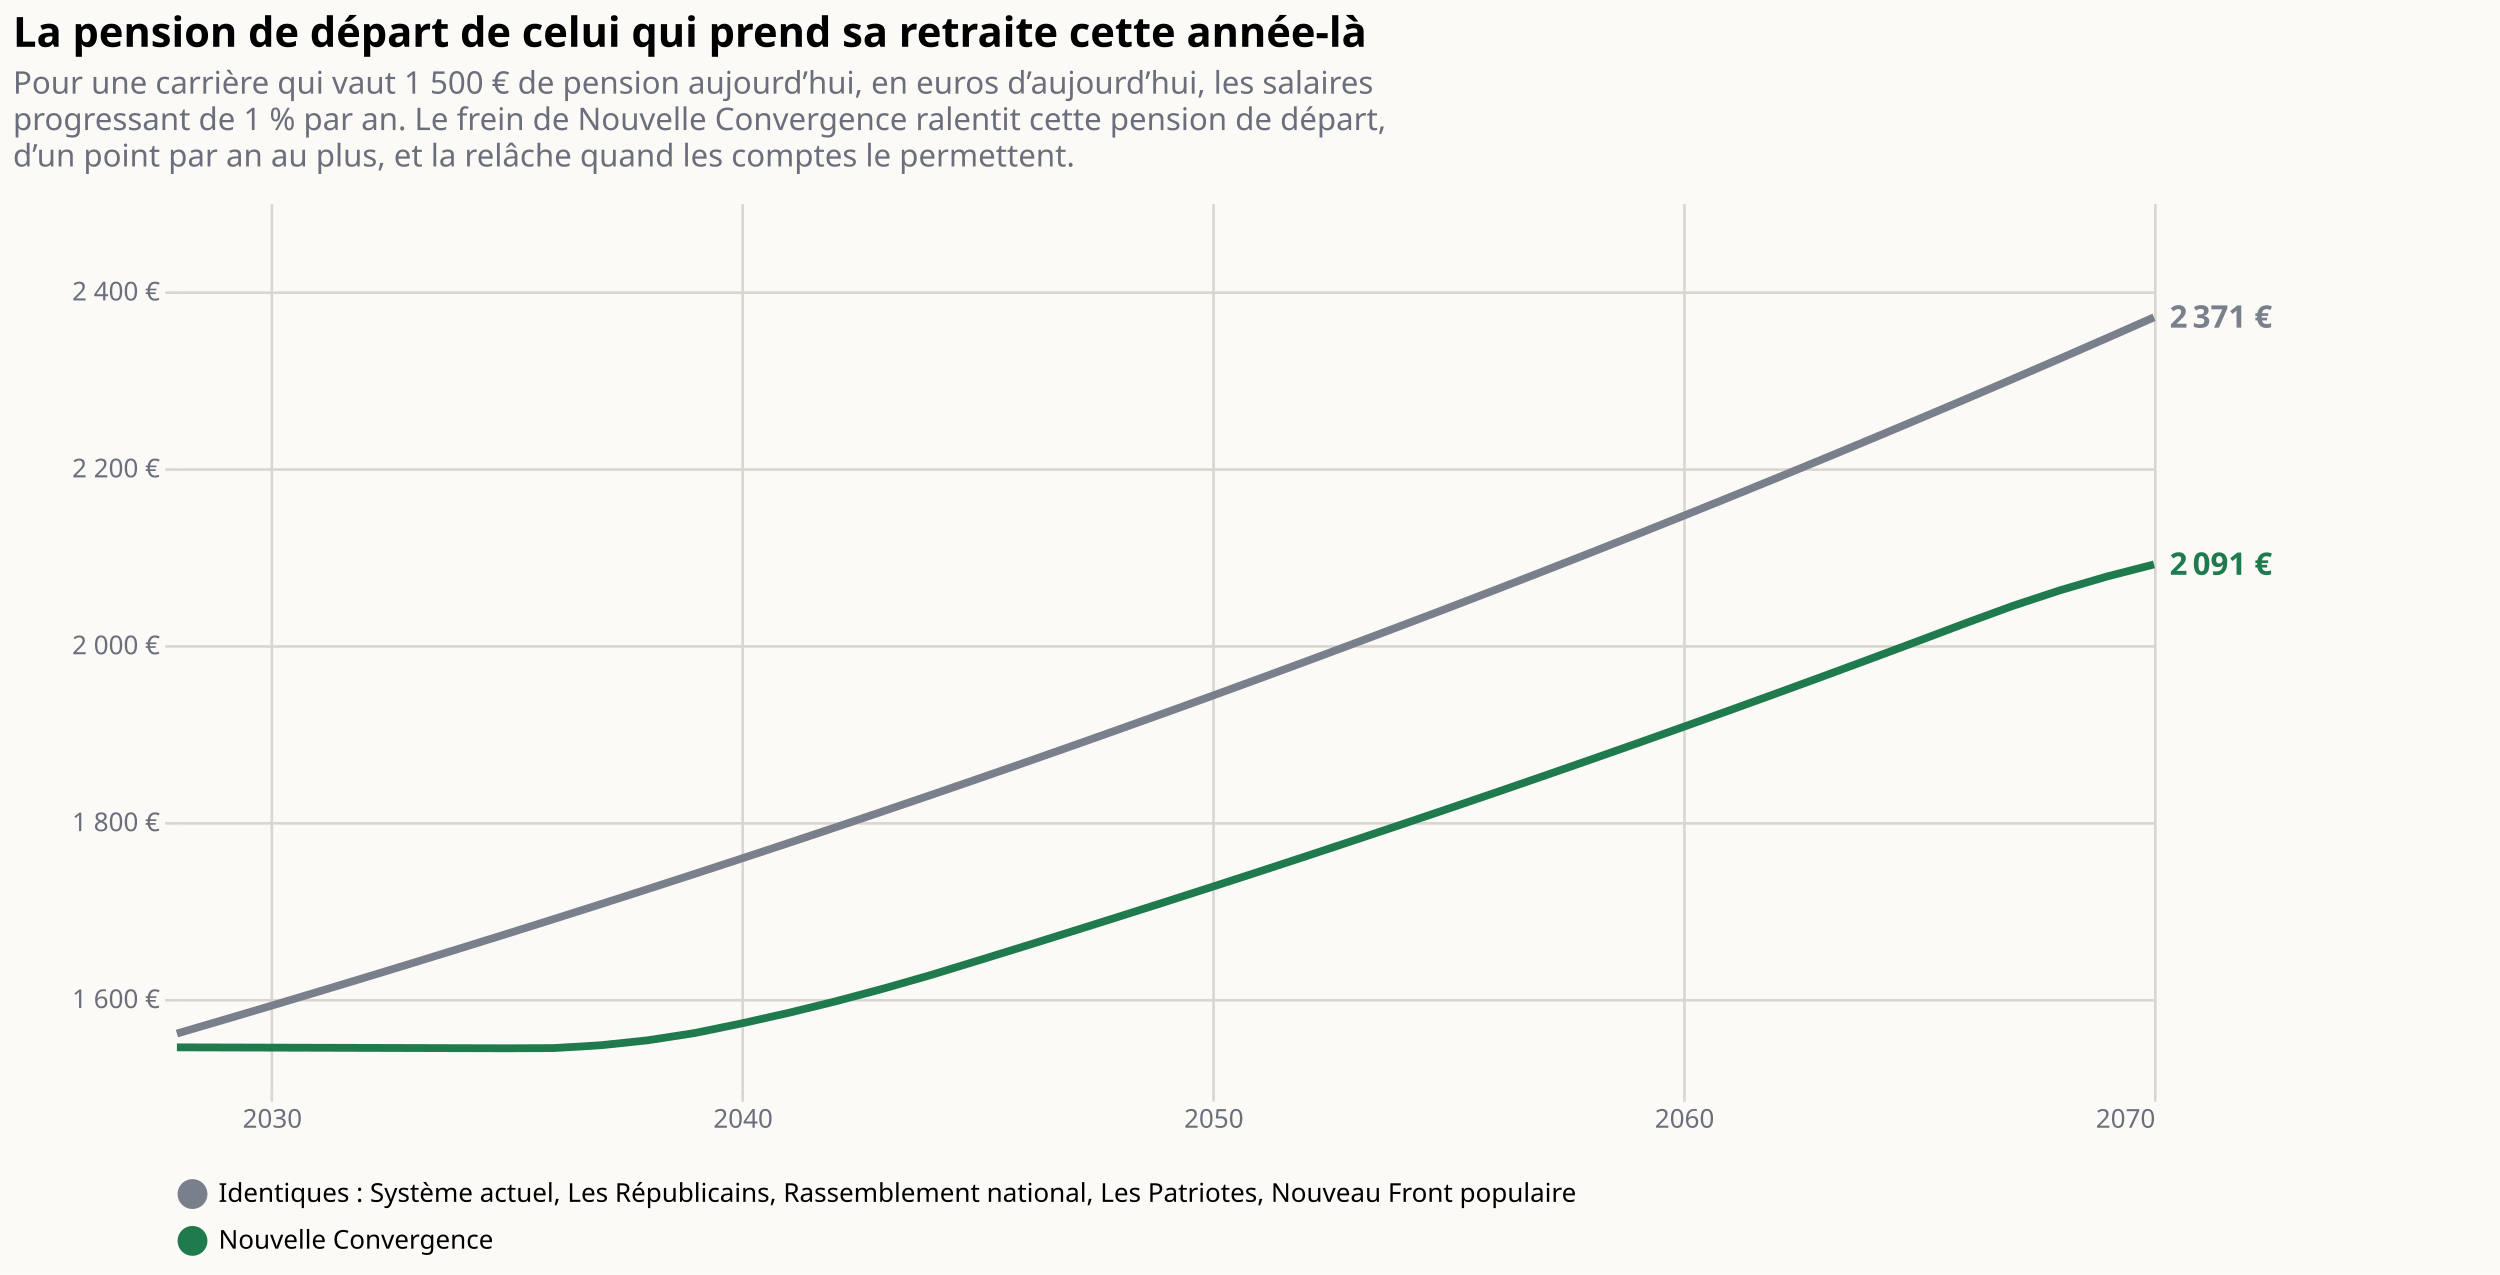
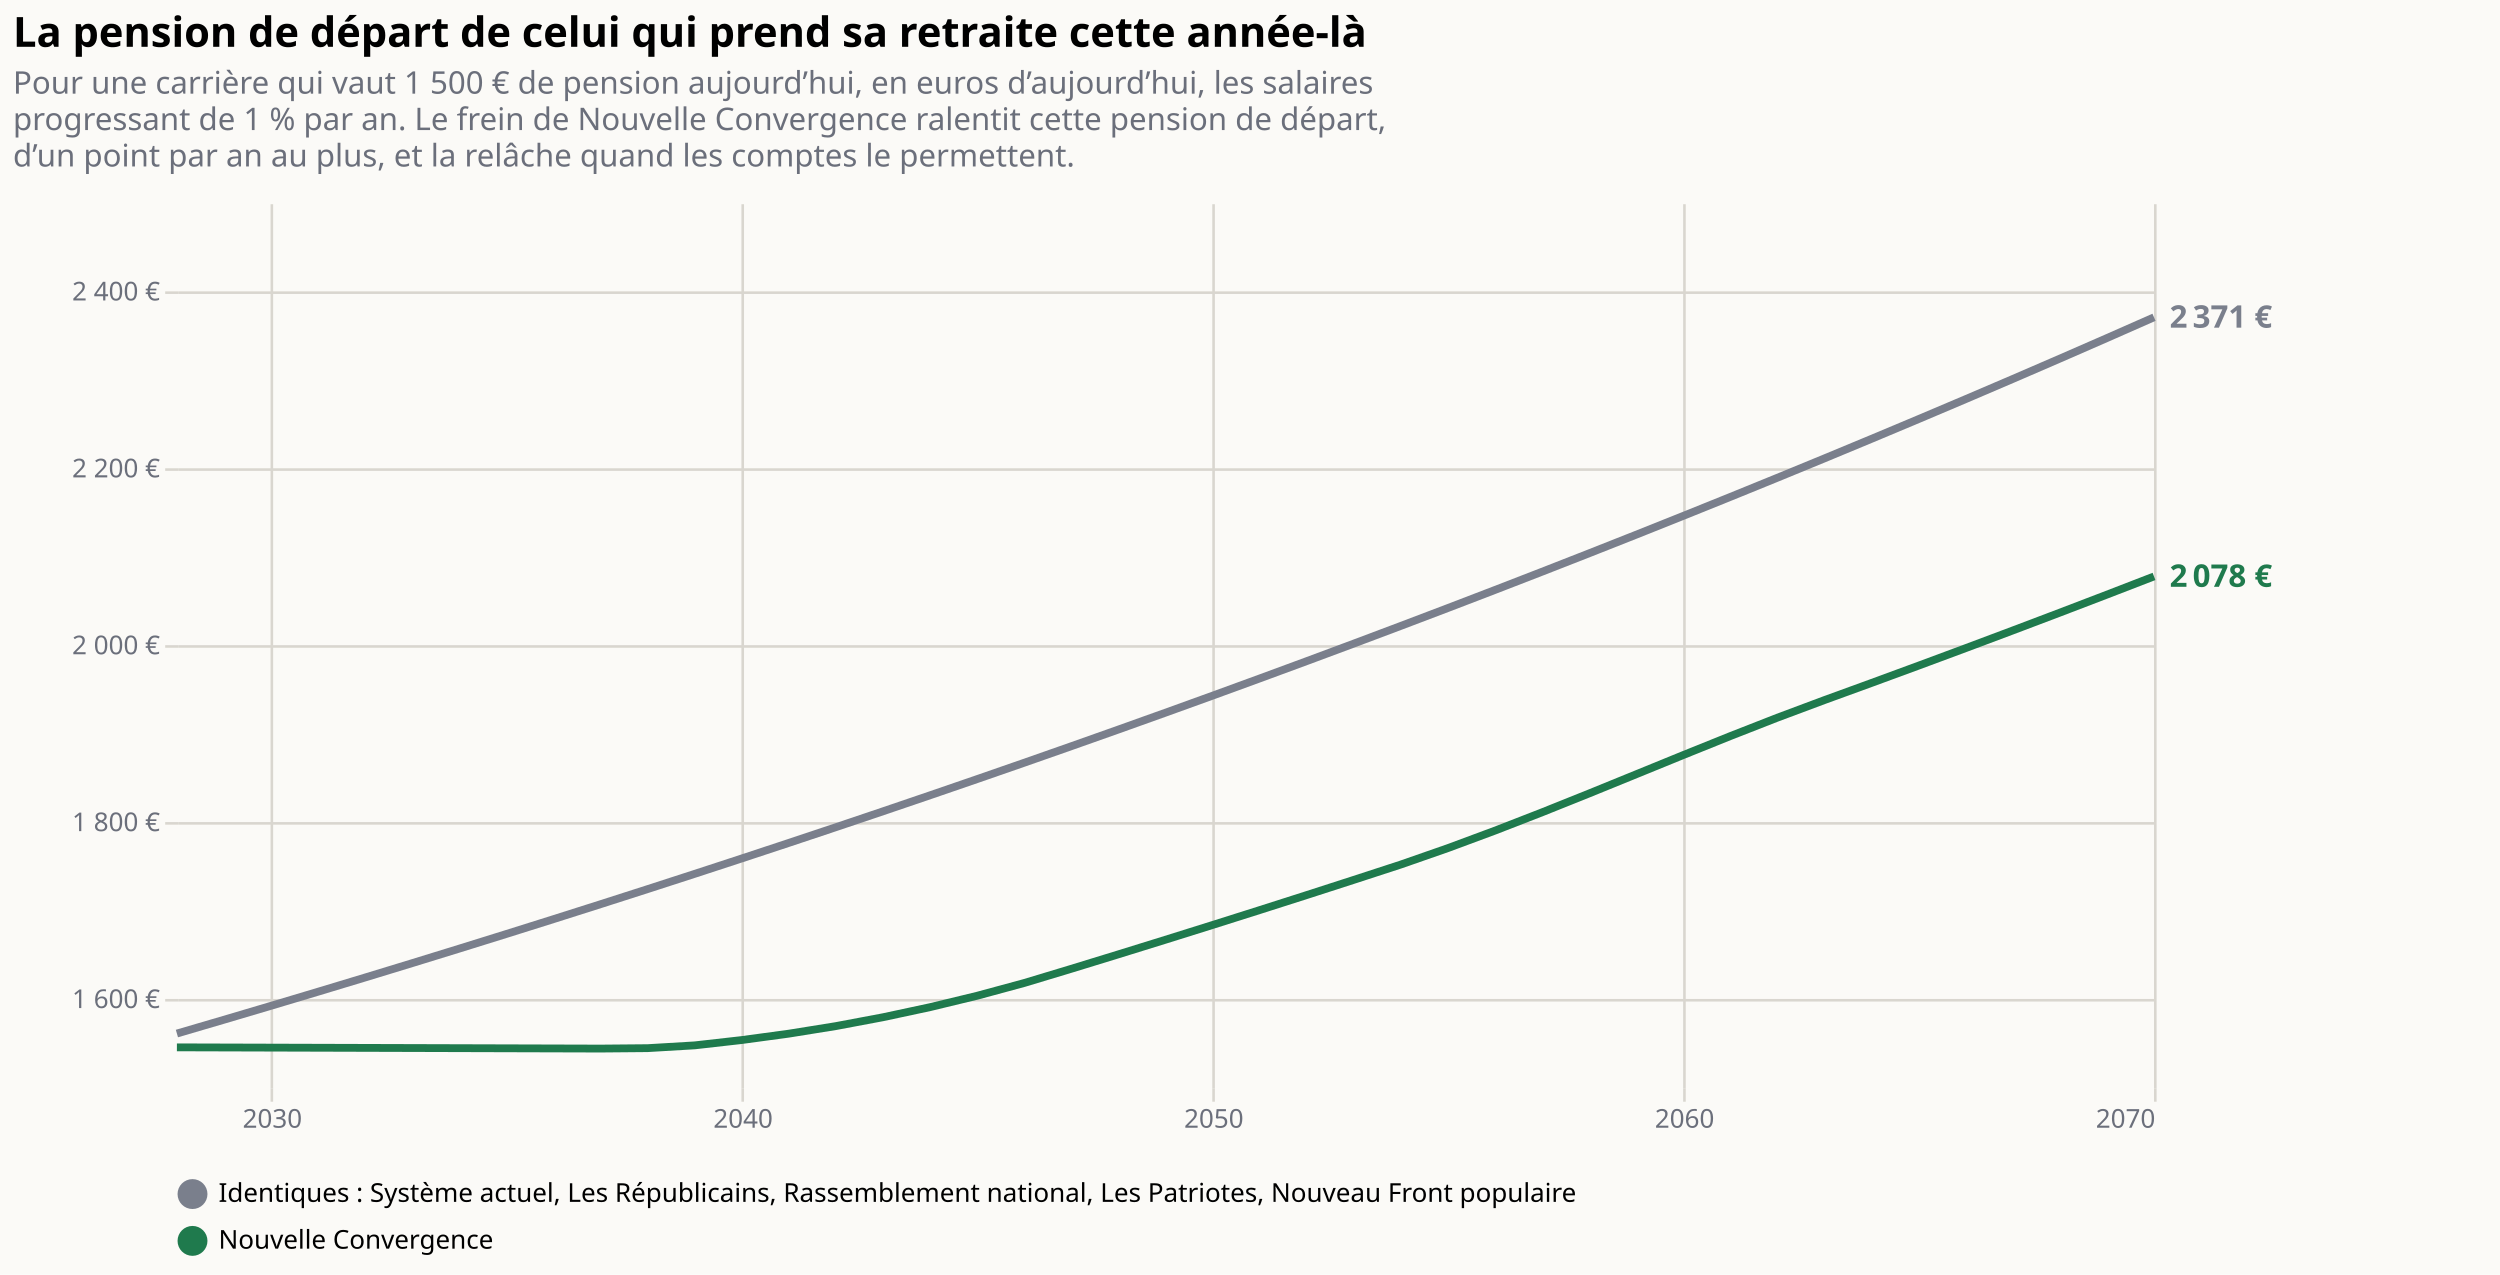
<svg xmlns="http://www.w3.org/2000/svg" version="1.1" class="marks" width="961" height="490" viewBox="0 0 961 490">
  <rect width="961" height="490" fill="#fbfaf7" />
  <g fill="none" stroke-miterlimit="4" transform="translate(68,78)">
    <g class="mark-group role-frame root" role="graphics-object" aria-roledescription="group mark container">
      <g transform="translate(0,0)">
        <path class="background" aria-hidden="true" d="M0,0h760v340h-760Z" />
        <g>
          <g class="mark-group role-axis" aria-hidden="true">
            <g transform="translate(0.5,340.5)">
              <path class="background" aria-hidden="true" d="M0,0h0v0h0Z" pointer-events="none" />
              <g>
                <g class="mark-rule role-axis-grid" pointer-events="none">
                  <line transform="translate(36,-340)" x2="0" y2="340" stroke="#d9d6cf" stroke-width="1" opacity="1" />
                  <line transform="translate(217,-340)" x2="0" y2="340" stroke="#d9d6cf" stroke-width="1" opacity="1" />
                  <line transform="translate(398,-340)" x2="0" y2="340" stroke="#d9d6cf" stroke-width="1" opacity="1" />
                  <line transform="translate(579,-340)" x2="0" y2="340" stroke="#d9d6cf" stroke-width="1" opacity="1" />
                  <line transform="translate(760,-340)" x2="0" y2="340" stroke="#d9d6cf" stroke-width="1" opacity="1" />
                </g>
              </g>
              <path class="foreground" aria-hidden="true" d="" pointer-events="none" display="none" />
            </g>
          </g>
          <g class="mark-group role-axis" aria-hidden="true">
            <g transform="translate(0.5,0.5)">
              <path class="background" aria-hidden="true" d="M0,0h0v0h0Z" pointer-events="none" />
              <g>
                <g class="mark-rule role-axis-grid" pointer-events="none">
                  <line transform="translate(0,306)" x2="760" y2="0" stroke="#d9d6cf" stroke-width="1" opacity="1" />
                  <line transform="translate(0,238)" x2="760" y2="0" stroke="#d9d6cf" stroke-width="1" opacity="1" />
                  <line transform="translate(0,170)" x2="760" y2="0" stroke="#d9d6cf" stroke-width="1" opacity="1" />
                  <line transform="translate(0,102)" x2="760" y2="0" stroke="#d9d6cf" stroke-width="1" opacity="1" />
                  <line transform="translate(0,34)" x2="760" y2="0" stroke="#d9d6cf" stroke-width="1" opacity="1" />
                </g>
              </g>
              <path class="foreground" aria-hidden="true" d="" pointer-events="none" display="none" />
            </g>
          </g>
          <g class="mark-group role-axis" role="graphics-symbol" aria-roledescription="axis" aria-label="X-axis for a linear scale with values from 2028 to 2070">
            <g transform="translate(0.5,340.5)">
              <path class="background" aria-hidden="true" d="M0,0h0v0h0Z" pointer-events="none" />
              <g>
                <g class="mark-rule role-axis-tick" pointer-events="none">
                  <line transform="translate(36,0)" x2="0" y2="5" stroke="#d9d6cf" stroke-width="1" opacity="1" />
                  <line transform="translate(217,0)" x2="0" y2="5" stroke="#d9d6cf" stroke-width="1" opacity="1" />
                  <line transform="translate(398,0)" x2="0" y2="5" stroke="#d9d6cf" stroke-width="1" opacity="1" />
                  <line transform="translate(579,0)" x2="0" y2="5" stroke="#d9d6cf" stroke-width="1" opacity="1" />
                  <line transform="translate(760,0)" x2="0" y2="5" stroke="#d9d6cf" stroke-width="1" opacity="1" />
                </g>
                <g class="mark-text role-axis-label" pointer-events="none">
                  <text text-anchor="middle" transform="translate(36.19048,15)" font-family="system-ui, sans-serif" font-size="10px" fill="#6b6f7b" opacity="1">2030</text>
                  <text text-anchor="middle" transform="translate(217.1429,15)" font-family="system-ui, sans-serif" font-size="10px" fill="#6b6f7b" opacity="1">2040</text>
                  <text text-anchor="middle" transform="translate(398.0952,15)" font-family="system-ui, sans-serif" font-size="10px" fill="#6b6f7b" opacity="1">2050</text>
                  <text text-anchor="middle" transform="translate(579.0476,15)" font-family="system-ui, sans-serif" font-size="10px" fill="#6b6f7b" opacity="1">2060</text>
                  <text text-anchor="end" transform="translate(760,15)" font-family="system-ui, sans-serif" font-size="10px" fill="#6b6f7b" opacity="1">2070</text>
                </g>
              </g>
              <path class="foreground" aria-hidden="true" d="" pointer-events="none" display="none" />
            </g>
          </g>
          <g class="mark-group role-axis" role="graphics-symbol" aria-roledescription="axis" aria-label="Y-axis for a linear scale with values from 1,500 to 2,500">
            <g transform="translate(0.5,0.5)">
              <path class="background" aria-hidden="true" d="M0,0h0v0h0Z" pointer-events="none" />
              <g>
                <g class="mark-rule role-axis-tick" pointer-events="none">
                  <line transform="translate(0,306)" x2="-5" y2="0" stroke="#d9d6cf" stroke-width="1" opacity="1" />
                  <line transform="translate(0,238)" x2="-5" y2="0" stroke="#d9d6cf" stroke-width="1" opacity="1" />
                  <line transform="translate(0,170)" x2="-5" y2="0" stroke="#d9d6cf" stroke-width="1" opacity="1" />
                  <line transform="translate(0,102)" x2="-5" y2="0" stroke="#d9d6cf" stroke-width="1" opacity="1" />
                  <line transform="translate(0,34)" x2="-5" y2="0" stroke="#d9d6cf" stroke-width="1" opacity="1" />
                </g>
                <g class="mark-text role-axis-label" pointer-events="none">
                  <text text-anchor="end" transform="translate(-7,309)" font-family="system-ui, sans-serif" font-size="10px" fill="#6b6f7b" opacity="1">1 600 €</text>
                  <text text-anchor="end" transform="translate(-7,241)" font-family="system-ui, sans-serif" font-size="10px" fill="#6b6f7b" opacity="1">1 800 €</text>
                  <text text-anchor="end" transform="translate(-7,173)" font-family="system-ui, sans-serif" font-size="10px" fill="#6b6f7b" opacity="1">2 000 €</text>
                  <text text-anchor="end" transform="translate(-7,105)" font-family="system-ui, sans-serif" font-size="10px" fill="#6b6f7b" opacity="1">2 200 €</text>
                  <text text-anchor="end" transform="translate(-7,37)" font-family="system-ui, sans-serif" font-size="10px" fill="#6b6f7b" opacity="1">2 400 €</text>
                </g>
              </g>
              <path class="foreground" aria-hidden="true" d="" pointer-events="none" display="none" />
            </g>
          </g>
          <g class="mark-group role-scope layer_0_pathgroup" role="graphics-object" aria-roledescription="group mark container">
            <g transform="translate(0,0)">
              <path class="background" aria-hidden="true" d="M0,0h760v340h-760Z" />
              <g>
                <g class="mark-line role-mark layer_0_marks" role="graphics-object" aria-roledescription="line mark container">
                  <path aria-label="annee: 2028; valeur: 1560.906015; programme: Identiques : Système actuel, Les Républicains, Rassemblement national, Les Patriotes, Nouveau Front populaire" role="graphics-symbol" aria-roledescription="line mark" d="M0,319.292L18.095,313.985L36.19,308.625L54.286,303.211L72.381,297.743L90.476,292.221L108.571,286.643L126.667,281.009L144.762,275.319L162.857,269.572L180.952,263.768L199.048,257.906L217.143,251.985L235.238,246.005L253.333,239.965L271.429,233.864L289.524,227.703L307.619,221.48L325.714,215.195L343.81,208.847L361.905,202.435L380,195.96L398.095,189.419L416.19,182.813L434.286,176.142L452.381,169.403L470.476,162.597L488.571,155.723L506.667,148.78L524.762,141.768L542.857,134.686L560.952,127.533L579.048,120.308L597.143,113.011L615.238,105.641L633.333,98.198L651.429,90.679L669.524,83.086L687.619,75.417L705.714,67.671L723.81,59.848L741.905,51.947L760,43.966" stroke="#7a7f8c" stroke-width="3" />
                </g>
              </g>
              <path class="foreground" aria-hidden="true" d="" display="none" />
            </g>
            <g transform="translate(0,0)">
              <path class="background" aria-hidden="true" d="M0,0h760v340h-760Z" />
              <g>
                <g class="mark-line role-mark layer_0_marks" role="graphics-object" aria-roledescription="line mark container">
-                   <path aria-label="annee: 2028; valeur: 1545.29695485; programme: Nouvelle Convergence" role="graphics-symbol" aria-roledescription="line mark" d="M0,324.599L18.095,324.652L36.19,324.704L54.286,324.757L72.381,324.809L90.476,324.862L108.571,324.914L126.667,324.967L144.762,324.885L162.857,323.804L180.952,321.891L199.048,319.096L217.143,315.375L235.238,311.311L253.333,306.878L271.429,302.056L289.524,296.882L307.619,291.351L325.714,285.765L343.81,280.122L361.905,274.424L380,268.668L398.095,262.854L416.19,256.983L434.286,251.053L452.381,245.063L470.476,239.014L488.571,232.904L506.667,226.733L524.762,220.5L542.857,214.205L560.952,207.848L579.048,201.426L597.143,194.94L615.238,188.39L633.333,181.774L651.429,175.091L669.524,168.342L687.619,161.526L705.714,154.899L723.81,148.922L741.905,143.611L760,138.964" stroke="#1f7a4d" stroke-width="3" />
+                   <path aria-label="annee: 2028; valeur: 1545.29695485; programme: Nouvelle Convergence" role="graphics-symbol" aria-roledescription="line mark" d="M0,324.599L18.095,324.652L36.19,324.704L54.286,324.757L72.381,324.809L90.476,324.862L108.571,324.914L126.667,324.967L144.762,325.019L162.857,325.072L180.952,324.911L199.048,323.837L217.143,321.793L235.238,319.337L253.333,316.428L271.429,313.025L289.524,309.148L307.619,304.768L325.714,299.86L343.81,294.404L361.905,288.848L380,283.236L398.095,277.569L416.19,271.844L434.286,266.063L452.381,260.223L470.476,254.326L488.571,248.012L506.667,241.293L524.762,234.258L542.857,227.002L560.952,219.628L579.048,212.24L597.143,204.95L615.238,197.868L633.333,191.105L651.429,184.516L669.524,177.861L687.619,171.14L705.714,164.351L723.81,157.495L741.905,150.57L760,143.576" stroke="#1f7a4d" stroke-width="3" />
                </g>
              </g>
              <path class="foreground" aria-hidden="true" d="" display="none" />
            </g>
          </g>
          <g class="mark-text role-mark layer_1_marks" role="graphics-object" aria-roledescription="text mark container">
            <text aria-label="annee: 2070; valeur: 2370.68828205; programme: Identiques : Système actuel, Les Républicains, Rassemblement national, Les Patriotes, Nouveau Front populaire; etiquette: 2 371 €" role="graphics-symbol" aria-roledescription="text mark" text-anchor="start" transform="translate(766,47.96598)" font-family="system-ui, sans-serif" font-size="12px" font-weight="bold" fill="#7a7f8c">2 371 €</text>
-             <text aria-label="annee: 2070; valeur: 2091.28287669; programme: Nouvelle Convergence; etiquette: 2 091 €" role="graphics-symbol" aria-roledescription="text mark" text-anchor="start" transform="translate(766,142.9638)" font-family="system-ui, sans-serif" font-size="12px" font-weight="bold" fill="#1f7a4d">2 091 €</text>
+             <text aria-label="annee: 2070; valeur: 2077.71877027; programme: Nouvelle Convergence; etiquette: 2 078 €" role="graphics-symbol" aria-roledescription="text mark" text-anchor="start" transform="translate(766,147.5756)" font-family="system-ui, sans-serif" font-size="12px" font-weight="bold" fill="#1f7a4d">2 078 €</text>
          </g>
          <g class="mark-group role-legend" role="graphics-symbol" aria-roledescription="legend" aria-label="Symbol legend for fill color and stroke color with 2 values: Identiques : Système actuel, Les Républicains, Rassemblement national, Les Patriotes, Nouveau Front populaire, Nouvelle Convergence">
            <g transform="translate(0,375)">
              <path class="background" aria-hidden="true" d="M0,0h888v32h-888Z" pointer-events="none" />
              <g>
                <g class="mark-group role-legend-entry">
                  <g transform="translate(0,0)">
                    <path class="background" aria-hidden="true" d="M0,0h0v0h0Z" pointer-events="none" />
                    <g>
                      <g class="mark-group role-scope" role="graphics-object" aria-roledescription="group mark container">
                        <g transform="translate(0,0)">
                          <path class="background" aria-hidden="true" d="M0,0h888v14h-888Z" pointer-events="none" opacity="1" />
                          <g>
                            <g class="mark-symbol role-legend-symbol" pointer-events="none">
                              <path transform="translate(6,6)" d="M5,0A5,5,0,1,1,-5,0A5,5,0,1,1,5,0" fill="#7a7f8c" stroke="#7a7f8c" stroke-width="1.5" opacity="1" />
                            </g>
                            <g class="mark-text role-legend-label" pointer-events="none">
                              <text text-anchor="start" transform="translate(16,9)" font-family="system-ui, sans-serif" font-size="10px" fill="#000" opacity="1">Identiques : Système actuel, Les Républicains, Rassemblement national, Les Patriotes, Nouveau Front populaire</text>
                            </g>
                          </g>
                          <path class="foreground" aria-hidden="true" d="" pointer-events="none" display="none" />
                        </g>
                        <g transform="translate(0,18)">
                          <path class="background" aria-hidden="true" d="M0,0h888v14h-888Z" pointer-events="none" opacity="1" />
                          <g>
                            <g class="mark-symbol role-legend-symbol" pointer-events="none">
                              <path transform="translate(6,6)" d="M5,0A5,5,0,1,1,-5,0A5,5,0,1,1,5,0" fill="#1f7a4d" stroke="#1f7a4d" stroke-width="1.5" opacity="1" />
                            </g>
                            <g class="mark-text role-legend-label" pointer-events="none">
                              <text text-anchor="start" transform="translate(16,9)" font-family="system-ui, sans-serif" font-size="10px" fill="#000" opacity="1">Nouvelle Convergence</text>
                            </g>
                          </g>
                          <path class="foreground" aria-hidden="true" d="" pointer-events="none" display="none" />
                        </g>
                      </g>
                    </g>
                    <path class="foreground" aria-hidden="true" d="" pointer-events="none" display="none" />
                  </g>
                </g>
              </g>
              <path class="foreground" aria-hidden="true" d="" pointer-events="none" display="none" />
            </g>
          </g>
          <g class="mark-group role-title">
            <g transform="translate(-63,-73)">
              <path class="background" aria-hidden="true" d="M0,0h0v0h0Z" pointer-events="none" />
              <g>
                <g class="mark-text role-title-text" role="graphics-symbol" aria-roledescription="title" aria-label="Title text 'La pension de départ de celui qui prend sa retraite cette année-là'" pointer-events="none">
                  <text text-anchor="start" transform="translate(0,13)" font-family="system-ui, sans-serif" font-size="16px" font-weight="bold" fill="#000" opacity="1">La pension de départ de celui qui prend sa retraite cette année-là</text>
                </g>
                <g class="mark-text role-title-subtitle" role="graphics-symbol" aria-roledescription="subtitle" aria-label="Subtitle text 'Pour une carrière qui vaut 1 500 € de pension aujourd’hui, en euros d’aujourd’hui, les salaires progressant de 1 % par an. Le frein de Nouvelle Convergence ralentit cette pension de départ, d’un point par an au plus, et la relâche quand les comptes le permettent.'" pointer-events="none">
                  <text text-anchor="start" transform="translate(0,31)" font-family="system-ui, sans-serif" font-size="12px" fill="#6b6f7b" opacity="1">
                    <tspan>Pour une carrière qui vaut 1 500 € de pension aujourd’hui, en euros d’aujourd’hui, les salaires</tspan>
                    <tspan x="0" dy="14">progressant de 1 % par an. Le frein de Nouvelle Convergence ralentit cette pension de départ,</tspan>
                    <tspan x="0" dy="14">d’un point par an au plus, et la relâche quand les comptes le permettent.</tspan>
                  </text>
                </g>
              </g>
              <path class="foreground" aria-hidden="true" d="" pointer-events="none" display="none" />
            </g>
          </g>
        </g>
        <path class="foreground" aria-hidden="true" d="" display="none" />
      </g>
    </g>
  </g>
</svg>
